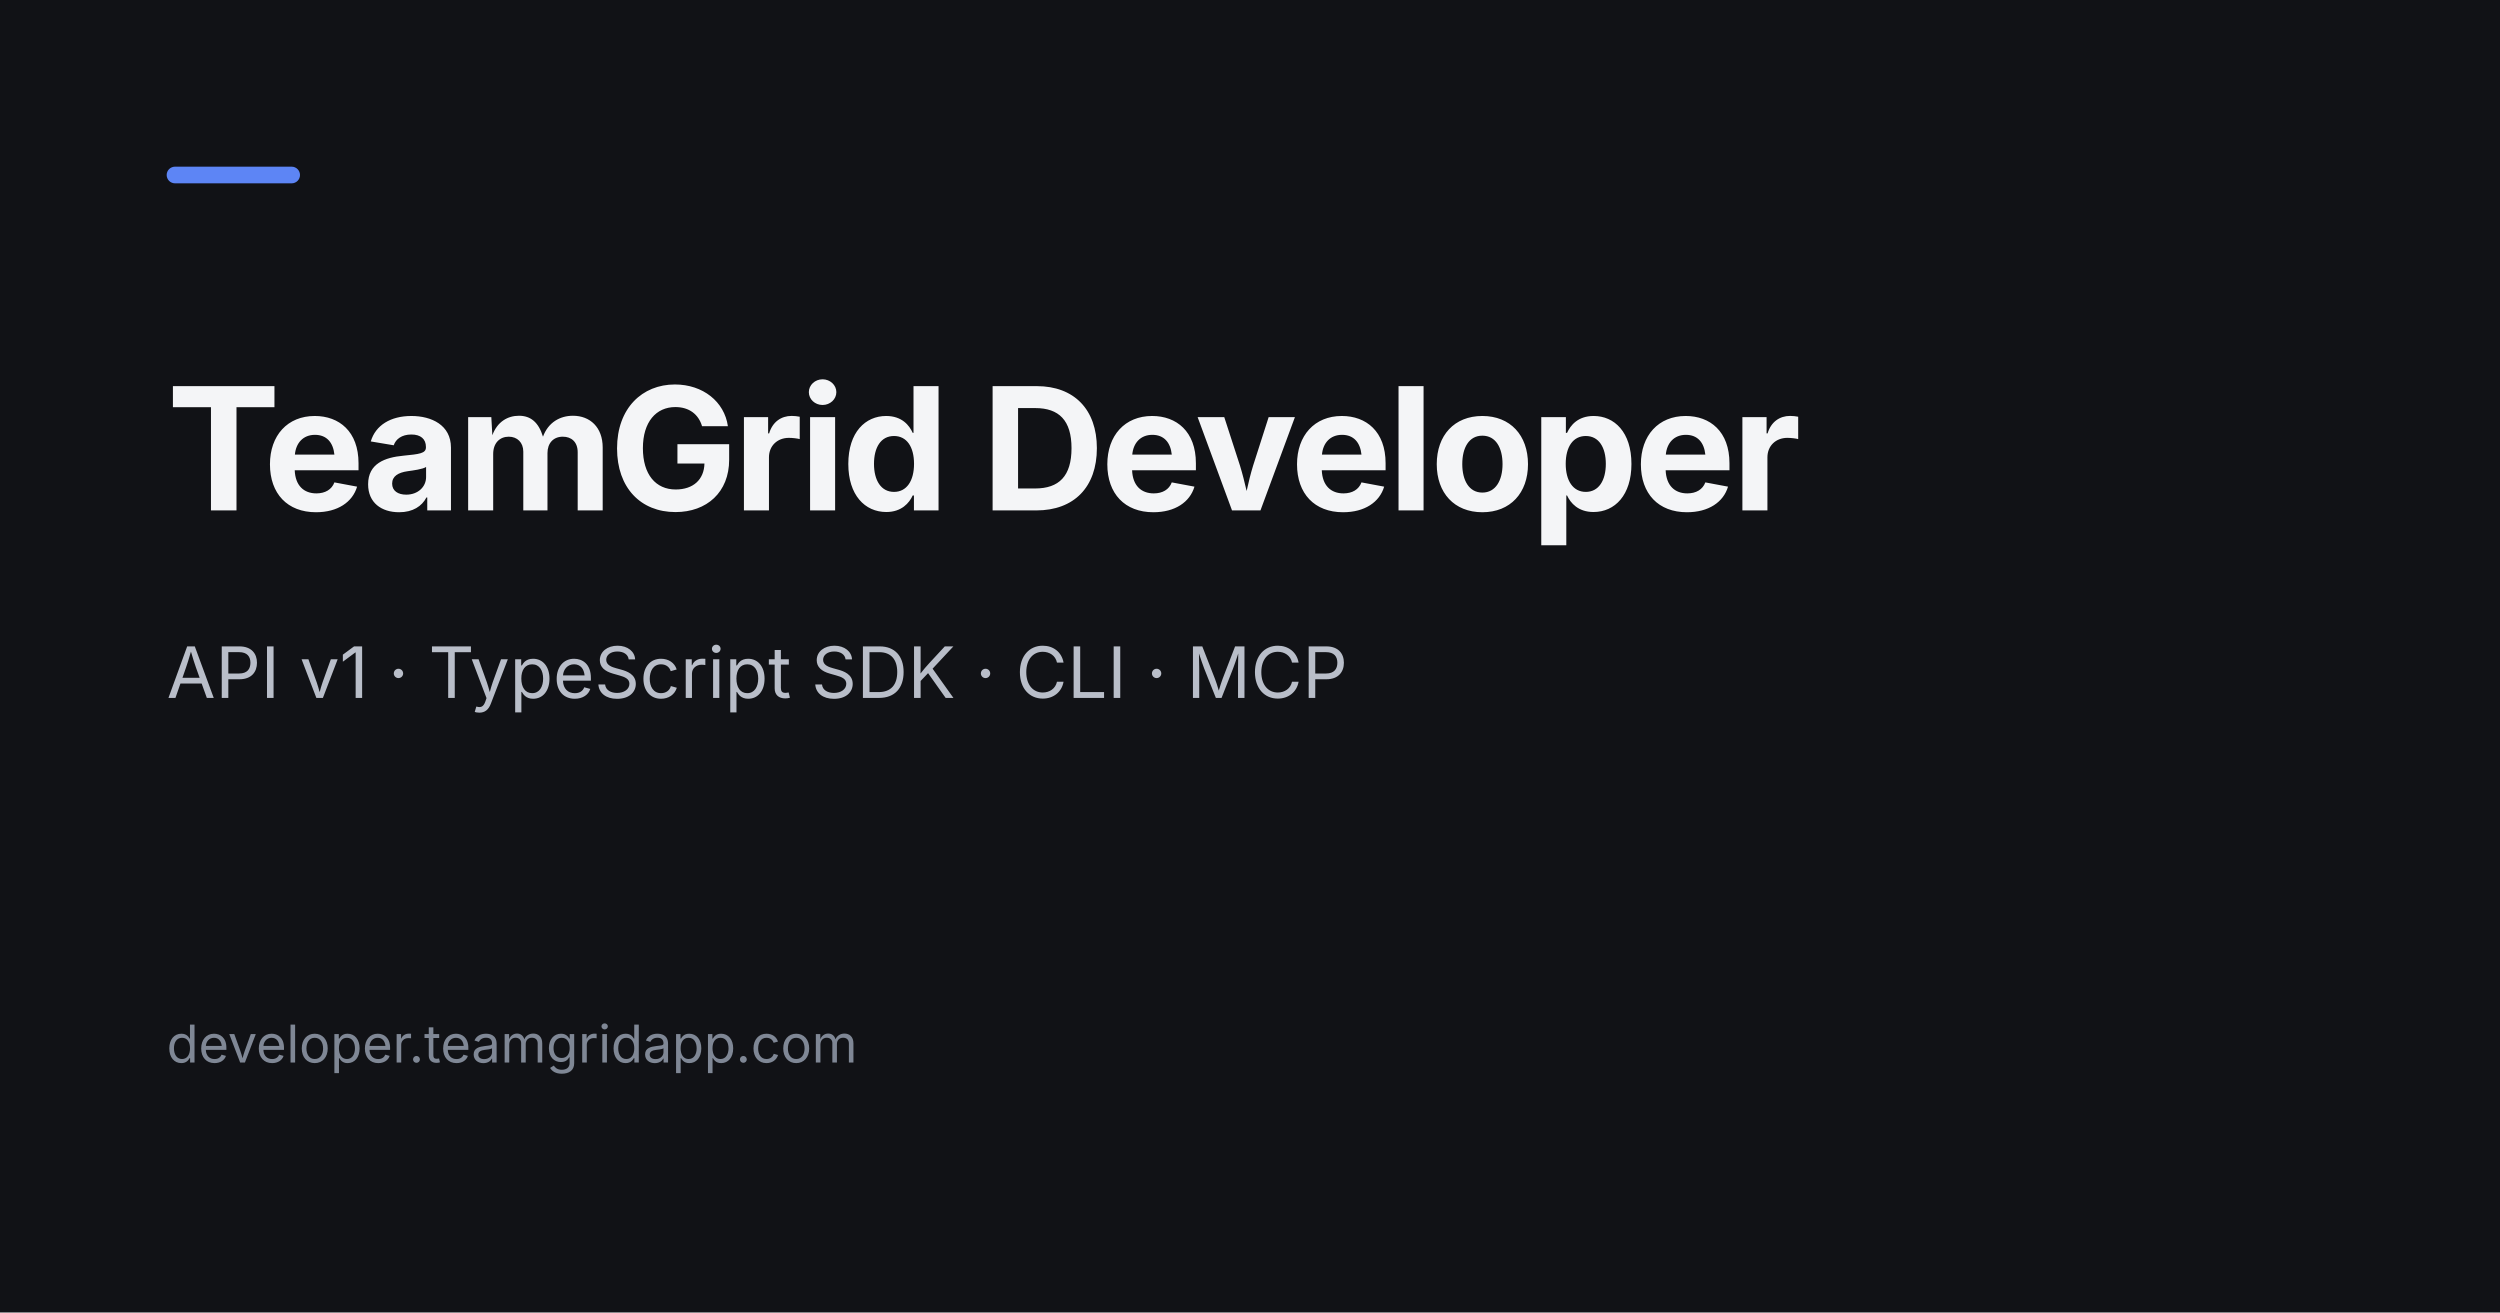
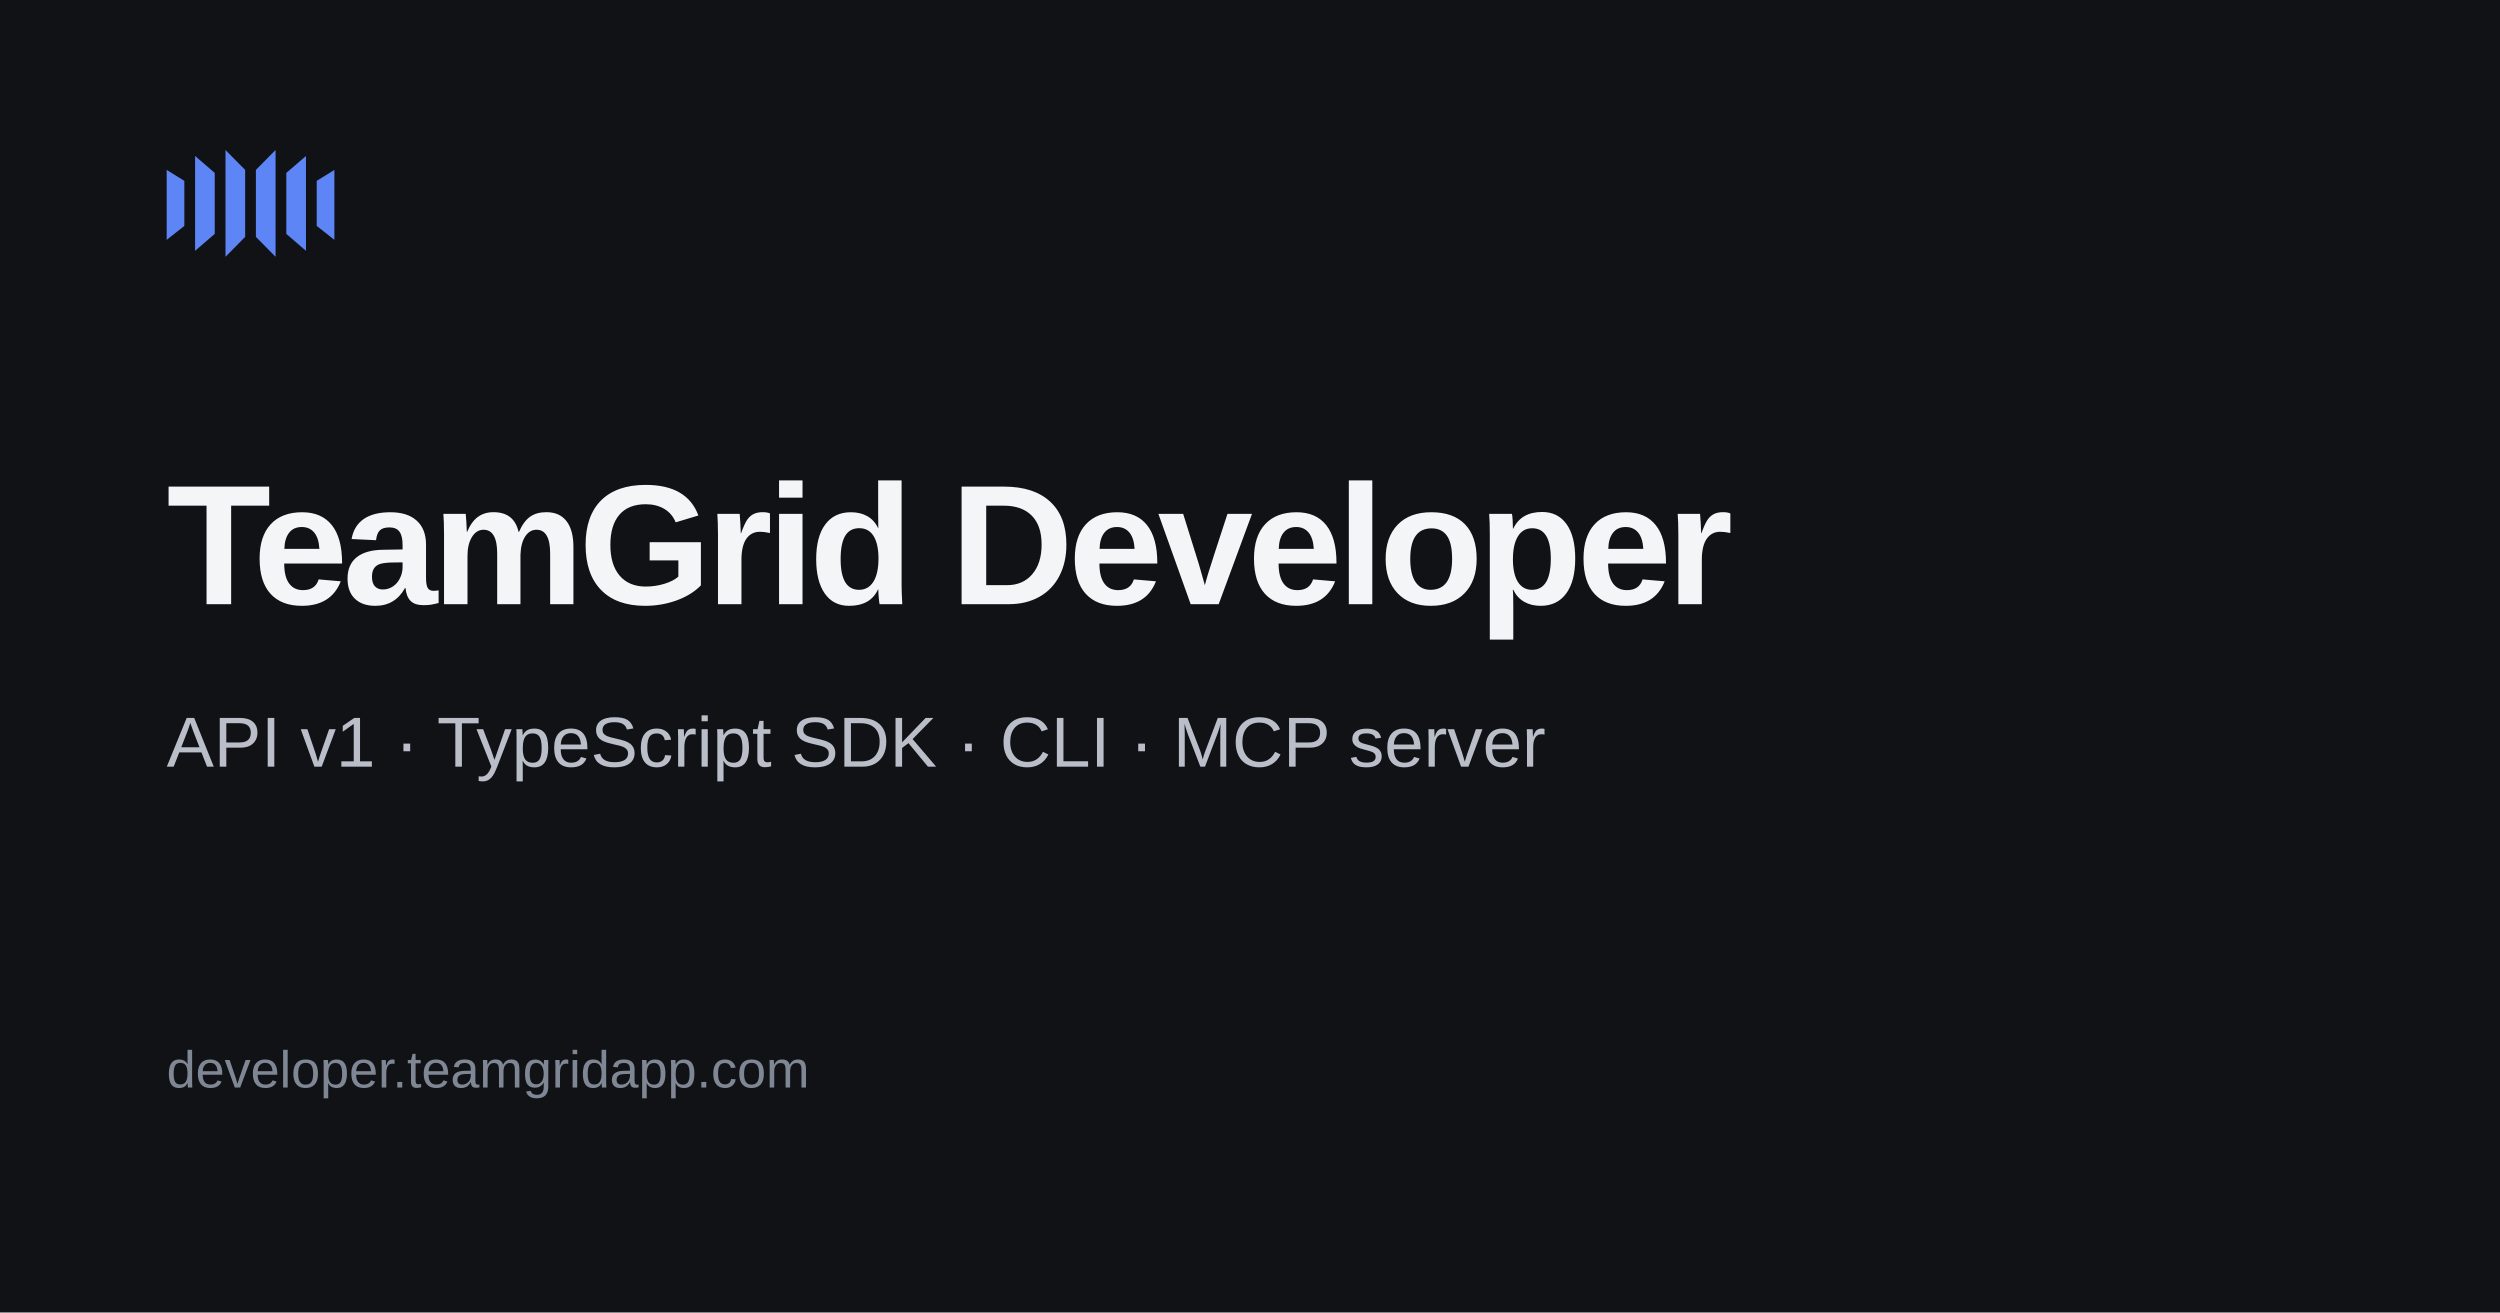
<svg xmlns="http://www.w3.org/2000/svg" width="1200" height="630" viewBox="0 0 1200 630" role="img" aria-labelledby="title description">
  <rect width="1200" height="630" fill="#111216" />
-   <rect x="80" y="80" width="64" height="8" rx="4" fill="#5d85f5" />
-   <text x="80" y="245" fill="#f4f5f7" font-family="Inter, -apple-system, BlinkMacSystemFont, Segoe UI, sans-serif" font-size="82" font-weight="650" letter-spacing="-2">TeamGrid Developer</text>
-   <text x="80" y="335" fill="#b9bec9" font-family="Inter, -apple-system, BlinkMacSystemFont, Segoe UI, sans-serif" font-size="34">API v1 · TypeScript SDK · CLI · MCP</text>
-   <text x="80" y="510" fill="#7f8795" font-family="Inter, -apple-system, BlinkMacSystemFont, Segoe UI, sans-serif" font-size="25">developer.teamgridapp.com</text>
+   <g fill="#5d85f5" transform="translate(80 72) scale(0.7)">
+     <polygon points="53.822,59.575 40.337,73.231 40.337,0 53.822,13.656" />
+     <polygon points="32.971,57.527 19.485,69.134 19.485,4.097 32.971,15.705" />
+     <polygon points="12.12,52.064 0,61.623 0,13.656 12.12,21.167" />
+     <polygon points="61.188,59.575 74.673,73.231 74.673,0 61.188,13.656" />
+     <polygon points="82.039,57.527 95.524,69.134 95.524,4.097 82.039,15.705" />
+     <polygon points="102.89,52.064 115.01,61.623 115.01,13.656 102.89,21.167" />
+   </g>
+   <text x="80" y="290" fill="#f4f5f7" font-family="-apple-system, BlinkMacSystemFont, system-ui, Helvetica Neue, Segoe UI, Arial, sans-serif" font-size="82" font-weight="700" letter-spacing="-2.6">TeamGrid Developer</text>
+   <text x="80" y="368" fill="#b9bec9" font-family="-apple-system, BlinkMacSystemFont, system-ui, Helvetica Neue, Segoe UI, Arial, sans-serif" font-size="34">API v1 · TypeScript SDK · CLI · MCP server</text>
+   <text x="80" y="522" fill="#7f8795" font-family="-apple-system, BlinkMacSystemFont, system-ui, Helvetica Neue, Segoe UI, Arial, sans-serif" font-size="25">developer.teamgridapp.com</text>
</svg>
